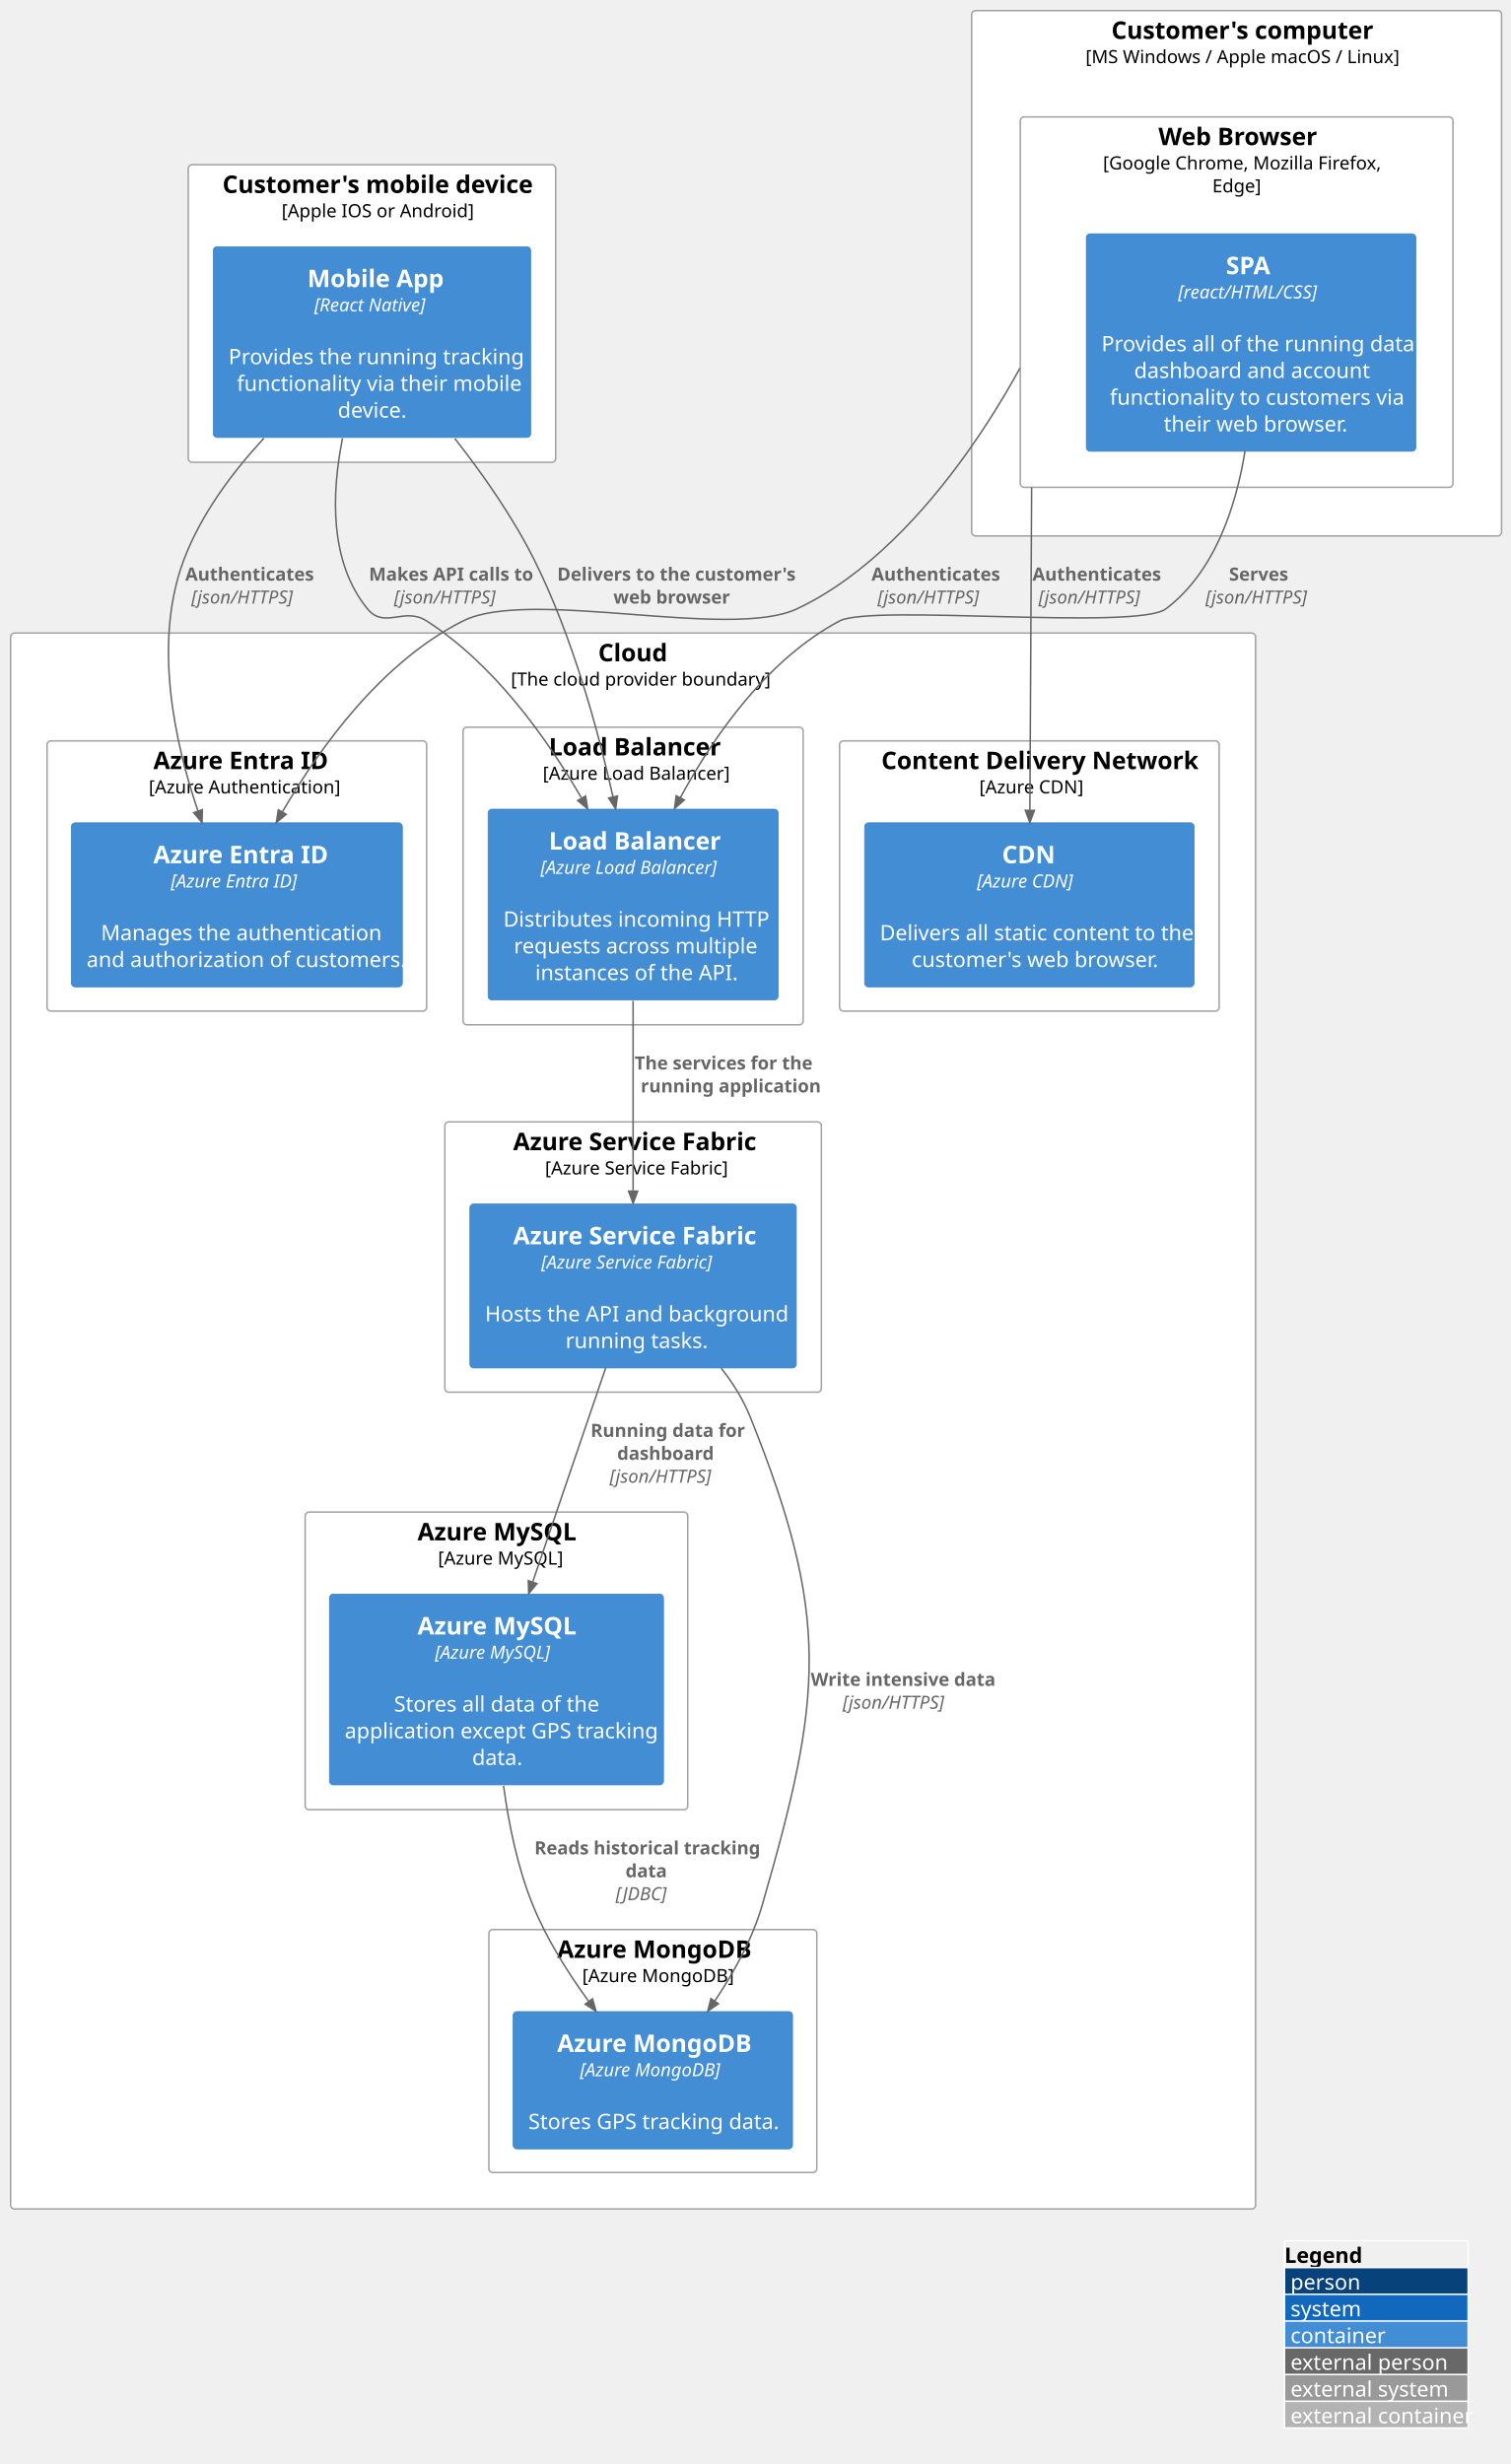
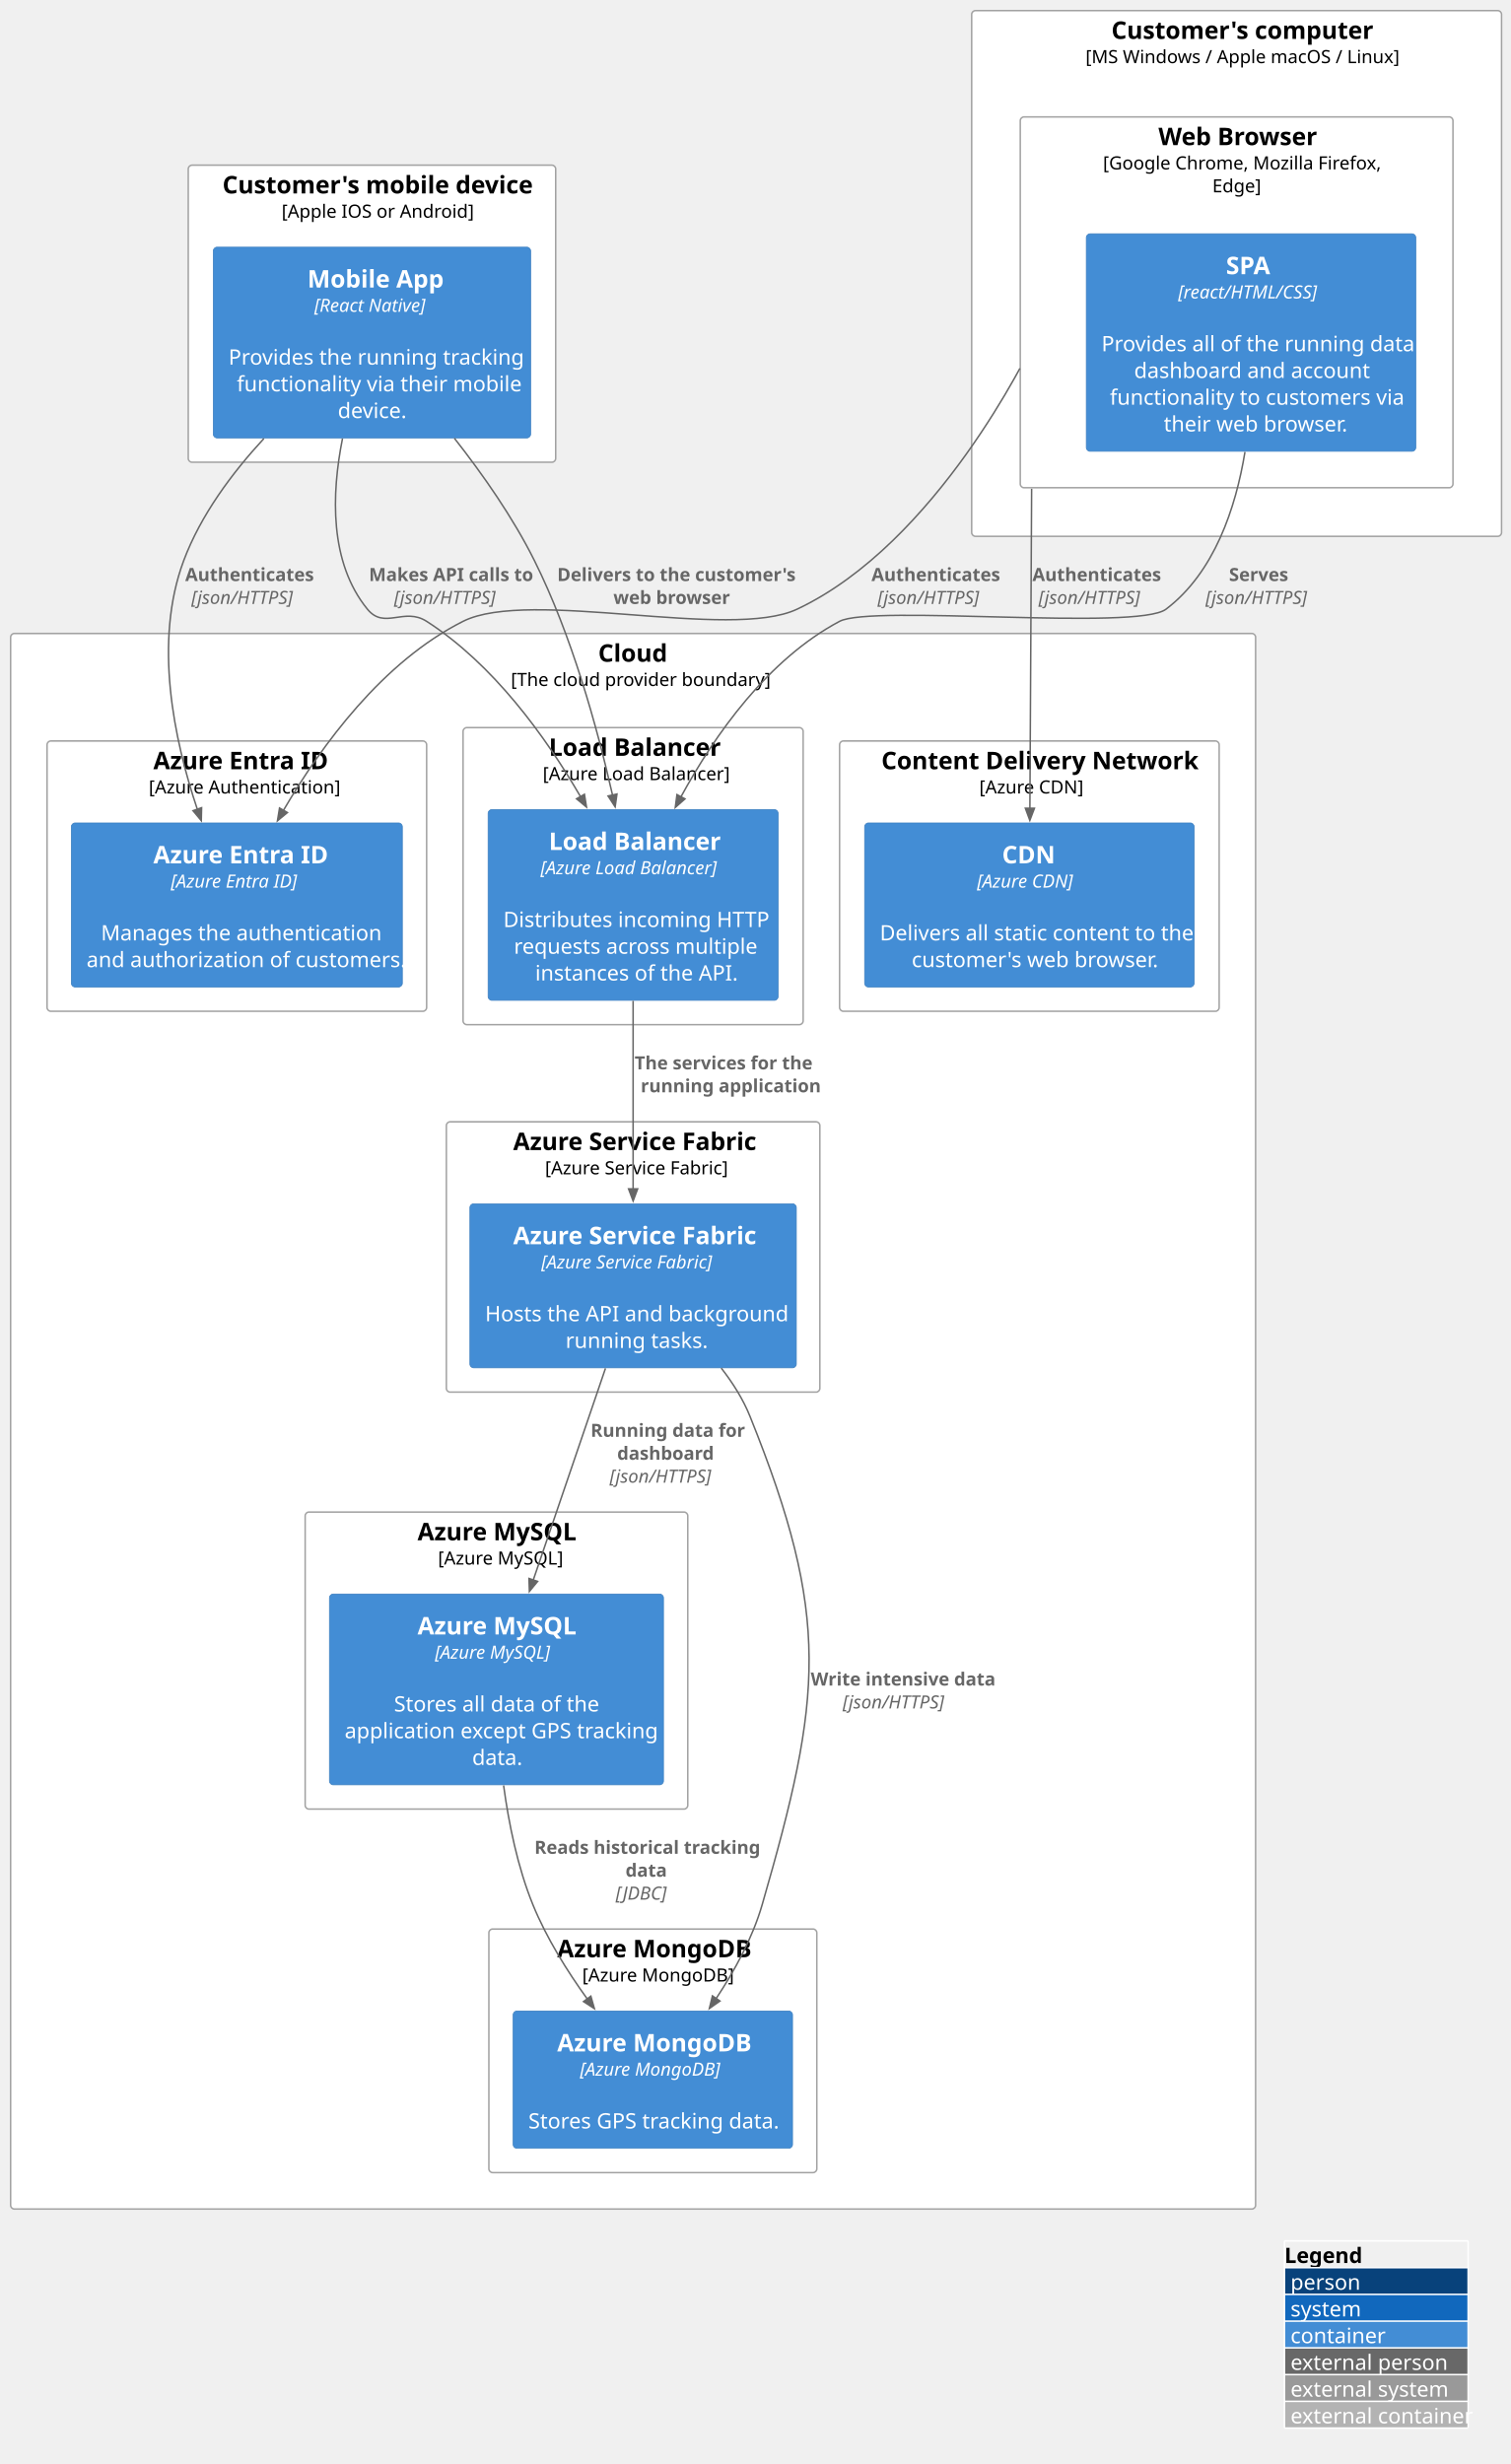
<svg xmlns="http://www.w3.org/2000/svg" contentStyleType="text/css" height="1623px" preserveAspectRatio="none" style="width:995px;height:1623px;background:#FFFFFF;" version="1.1" viewBox="0 0 995 1623" width="995px" zoomAndPan="magnify">
  <defs />
  <g>
    <g id="cluster_plc">
-       <rect fill="#FFFFFF" height="1038" rx="2.5" ry="2.5" style="stroke:#A2A2A2;stroke-width:1.0;" width="820" x="7" y="417" />
-       <text fill="#000000" font-family="sans-serif" font-size="16" font-weight="bold" lengthAdjust="spacing" textLength="46" x="394" y="435.609">Cloud</text>
-       <text fill="#000000" font-family="sans-serif" font-size="12" lengthAdjust="spacing" textLength="161" x="336.5" y="451.582">[The cloud provider boundary]</text>
+       <rect fill="#FFFFFF" height="1037.8" rx="2.5" ry="2.5" style="stroke:#A2A2A2;stroke-width:1.0;" width="820" x="7" y="417.26" />
+       <text fill="#000000" font-family="sans-serif" font-size="16" font-weight="bold" lengthAdjust="spacing" textLength="46" x="394" y="435.869">Cloud</text>
+       <text fill="#000000" font-family="sans-serif" font-size="12" lengthAdjust="spacing" textLength="161" x="336.5" y="451.842">[The cloud provider boundary]</text>
    </g>
    <g id="cluster_id">
-       <rect fill="#FFFFFF" height="178" rx="2.5" ry="2.5" style="stroke:#A2A2A2;stroke-width:1.0;" width="250" x="31" y="488" />
-       <text fill="#000000" font-family="sans-serif" font-size="16" font-weight="bold" lengthAdjust="spacing" textLength="110" x="101" y="506.609">Azure Entra ID</text>
-       <text fill="#000000" font-family="sans-serif" font-size="12" lengthAdjust="spacing" textLength="116" x="98" y="522.582">[Azure Authentication]</text>
+       <rect fill="#FFFFFF" height="178.04" rx="2.5" ry="2.5" style="stroke:#A2A2A2;stroke-width:1.0;" width="250" x="31" y="488.07" />
+       <text fill="#000000" font-family="sans-serif" font-size="16" font-weight="bold" lengthAdjust="spacing" textLength="110" x="101" y="506.679">Azure Entra ID</text>
+       <text fill="#000000" font-family="sans-serif" font-size="12" lengthAdjust="spacing" textLength="116" x="98" y="522.652">[Azure Authentication]</text>
    </g>
    <g id="cluster_cn">
-       <rect fill="#FFFFFF" height="178" rx="2.5" ry="2.5" style="stroke:#A2A2A2;stroke-width:1.0;" width="250" x="553" y="488" />
-       <text fill="#000000" font-family="sans-serif" font-size="16" font-weight="bold" lengthAdjust="spacing" textLength="195" x="580.5" y="506.609">Content Delivery Network</text>
-       <text fill="#000000" font-family="sans-serif" font-size="12" lengthAdjust="spacing" textLength="66" x="645" y="522.582">[Azure CDN]</text>
+       <rect fill="#FFFFFF" height="178.04" rx="2.5" ry="2.5" style="stroke:#A2A2A2;stroke-width:1.0;" width="250" x="553" y="488.07" />
+       <text fill="#000000" font-family="sans-serif" font-size="16" font-weight="bold" lengthAdjust="spacing" textLength="195" x="580.5" y="506.679">Content Delivery Network</text>
+       <text fill="#000000" font-family="sans-serif" font-size="12" lengthAdjust="spacing" textLength="66" x="645" y="522.652">[Azure CDN]</text>
    </g>
    <g id="cluster_ln">
-       <rect fill="#FFFFFF" height="196" rx="2.5" ry="2.5" style="stroke:#A2A2A2;stroke-width:1.0;" width="224" x="305" y="479" />
-       <text fill="#000000" font-family="sans-serif" font-size="16" font-weight="bold" lengthAdjust="spacing" textLength="111" x="361.5" y="497.609">Load Balancer</text>
-       <text fill="#000000" font-family="sans-serif" font-size="12" lengthAdjust="spacing" textLength="119" x="357.5" y="513.582">[Azure Load Balancer]</text>
+       <rect fill="#FFFFFF" height="195.66" rx="2.5" ry="2.5" style="stroke:#A2A2A2;stroke-width:1.0;" width="224" x="305" y="479.26" />
+       <text fill="#000000" font-family="sans-serif" font-size="16" font-weight="bold" lengthAdjust="spacing" textLength="111" x="361.5" y="497.869">Load Balancer</text>
+       <text fill="#000000" font-family="sans-serif" font-size="12" lengthAdjust="spacing" textLength="119" x="357.5" y="513.842">[Azure Load Balancer]</text>
    </g>
    <g id="cluster_sn">
-       <rect fill="#FFFFFF" height="178" rx="2.5" ry="2.5" style="stroke:#A2A2A2;stroke-width:1.0;" width="248" x="293" y="739" />
-       <text fill="#000000" font-family="sans-serif" font-size="16" font-weight="bold" lengthAdjust="spacing" textLength="158" x="338" y="757.609">Azure Service Fabric</text>
-       <text fill="#000000" font-family="sans-serif" font-size="12" lengthAdjust="spacing" textLength="116" x="359" y="773.582">[Azure Service Fabric]</text>
+       <rect fill="#FFFFFF" height="178.05" rx="2.5" ry="2.5" style="stroke:#A2A2A2;stroke-width:1.0;" width="246" x="294" y="738.92" />
+       <text fill="#000000" font-family="sans-serif" font-size="16" font-weight="bold" lengthAdjust="spacing" textLength="158" x="338" y="757.529">Azure Service Fabric</text>
+       <text fill="#000000" font-family="sans-serif" font-size="12" lengthAdjust="spacing" textLength="116" x="359" y="773.502">[Azure Service Fabric]</text>
    </g>
    <g id="cluster_db1">
-       <rect fill="#FFFFFF" height="196" rx="2.5" ry="2.5" style="stroke:#A2A2A2;stroke-width:1.0;" width="252" x="201" y="996" />
-       <text fill="#000000" font-family="sans-serif" font-size="16" font-weight="bold" lengthAdjust="spacing" textLength="104" x="275" y="1014.609">Azure MySQL</text>
-       <text fill="#000000" font-family="sans-serif" font-size="12" lengthAdjust="spacing" textLength="77" x="288.5" y="1030.582">[Azure MySQL]</text>
+       <rect fill="#FFFFFF" height="195.65" rx="2.5" ry="2.5" style="stroke:#A2A2A2;stroke-width:1.0;" width="252" x="201" y="995.97" />
+       <text fill="#000000" font-family="sans-serif" font-size="16" font-weight="bold" lengthAdjust="spacing" textLength="104" x="275" y="1014.579">Azure MySQL</text>
+       <text fill="#000000" font-family="sans-serif" font-size="12" lengthAdjust="spacing" textLength="77" x="288.5" y="1030.552">[Azure MySQL]</text>
    </g>
    <g id="cluster_db2">
-       <rect fill="#FFFFFF" height="160" rx="2.5" ry="2.5" style="stroke:#A2A2A2;stroke-width:1.0;" width="216" x="322" y="1271" />
-       <text fill="#000000" font-family="sans-serif" font-size="16" font-weight="bold" lengthAdjust="spacing" textLength="126" x="367" y="1289.609">Azure MongoDB</text>
-       <text fill="#000000" font-family="sans-serif" font-size="12" lengthAdjust="spacing" textLength="93" x="383.5" y="1305.582">[Azure MongoDB]</text>
+       <rect fill="#FFFFFF" height="160.44" rx="2.5" ry="2.5" style="stroke:#A2A2A2;stroke-width:1.0;" width="216" x="322" y="1270.62" />
+       <text fill="#000000" font-family="sans-serif" font-size="16" font-weight="bold" lengthAdjust="spacing" textLength="126" x="367" y="1289.229">Azure MongoDB</text>
+       <text fill="#000000" font-family="sans-serif" font-size="12" lengthAdjust="spacing" textLength="93" x="383.5" y="1305.202">[Azure MongoDB]</text>
    </g>
    <g id="cluster_mob">
-       <rect fill="#FFFFFF" height="196" rx="2.5" ry="2.5" style="stroke:#A2A2A2;stroke-width:1.0;" width="242" x="124" y="108.5" />
-       <text fill="#000000" font-family="sans-serif" font-size="16" font-weight="bold" lengthAdjust="spacing" textLength="197" x="146.5" y="127.109">Customer's mobile device</text>
-       <text fill="#000000" font-family="sans-serif" font-size="12" lengthAdjust="spacing" textLength="119" x="185.5" y="143.082">[Apple IOS or Android]</text>
+       <rect fill="#FFFFFF" height="195.66" rx="2.5" ry="2.5" style="stroke:#A2A2A2;stroke-width:1.0;" width="242" x="124" y="108.8" />
+       <text fill="#000000" font-family="sans-serif" font-size="16" font-weight="bold" lengthAdjust="spacing" textLength="197" x="146.5" y="127.409">Customer's mobile device</text>
+       <text fill="#000000" font-family="sans-serif" font-size="12" lengthAdjust="spacing" textLength="119" x="185.5" y="143.382">[Apple IOS or Android]</text>
    </g>
    <g id="cluster_comp">
-       <rect fill="#FFFFFF" height="346" rx="2.5" ry="2.5" style="stroke:#A2A2A2;stroke-width:1.0;" width="349" x="640" y="7" />
+       <rect fill="#FFFFFF" height="346.26" rx="2.5" ry="2.5" style="stroke:#A2A2A2;stroke-width:1.0;" width="349" x="640" y="7" />
      <text fill="#000000" font-family="sans-serif" font-size="16" font-weight="bold" lengthAdjust="spacing" textLength="165" x="732" y="25.609">Customer's computer</text>
      <text fill="#000000" font-family="sans-serif" font-size="12" lengthAdjust="spacing" textLength="199" x="715" y="41.582">[MS Windows / Apple macOS / Linux]</text>
    </g>
    <g id="cluster_browser">
-       <rect fill="#FFFFFF" height="244" rx="2.5" ry="2.5" style="stroke:#A2A2A2;stroke-width:1.0;" width="285" x="672" y="77" />
+       <rect fill="#FFFFFF" height="244.26" rx="2.5" ry="2.5" style="stroke:#A2A2A2;stroke-width:1.0;" width="285" x="672" y="77" />
      <text fill="#000000" font-family="sans-serif" font-size="16" font-weight="bold" lengthAdjust="spacing" textLength="103" x="763" y="95.609">Web Browser</text>
      <text fill="#000000" font-family="sans-serif" font-size="12" lengthAdjust="spacing" textLength="176" x="726.5" y="111.582">[Google Chrome, Mozilla Firefox,</text>
      <text fill="#000000" font-family="sans-serif" font-size="12" lengthAdjust="spacing" textLength="32" x="798.5" y="126.676">Edge]</text>
    </g>
    <g id="elem_entra">
-       <rect fill="#438DD5" height="108.047" rx="2.5" ry="2.5" style="stroke:#3C7FC0;stroke-width:0.5;" width="218" x="47" y="542" />
-       <text fill="#FFFFFF" font-family="sans-serif" font-size="16" font-weight="bold" lengthAdjust="spacing" textLength="110" x="101" y="568.609">Azure Entra ID</text>
-       <text fill="#FFFFFF" font-family="sans-serif" font-size="12" font-style="italic" lengthAdjust="spacing" textLength="87" x="112.5" y="584.582">[Azure Entra ID]</text>
-       <text fill="#FFFFFF" font-family="sans-serif" font-size="14" lengthAdjust="spacing" textLength="4" x="154" y="601.752"> </text>
-       <text fill="#FFFFFF" font-family="sans-serif" font-size="14" lengthAdjust="spacing" textLength="175" x="66.5" y="619.361">Manages the authentication</text>
-       <text fill="#FFFFFF" font-family="sans-serif" font-size="14" lengthAdjust="spacing" textLength="198" x="57" y="636.971">and authorization of customers.</text>
+       <rect fill="#438DD5" height="108.047" rx="2.5" ry="2.5" style="stroke:#3C7FC0;stroke-width:0.5;" width="218" x="47" y="542.07" />
+       <text fill="#FFFFFF" font-family="sans-serif" font-size="16" font-weight="bold" lengthAdjust="spacing" textLength="110" x="101" y="568.679">Azure Entra ID</text>
+       <text fill="#FFFFFF" font-family="sans-serif" font-size="12" font-style="italic" lengthAdjust="spacing" textLength="87" x="112.5" y="584.652">[Azure Entra ID]</text>
+       <text fill="#FFFFFF" font-family="sans-serif" font-size="14" lengthAdjust="spacing" textLength="4" x="154" y="601.822"> </text>
+       <text fill="#FFFFFF" font-family="sans-serif" font-size="14" lengthAdjust="spacing" textLength="175" x="66.5" y="619.431">Manages the authentication</text>
+       <text fill="#FFFFFF" font-family="sans-serif" font-size="14" lengthAdjust="spacing" textLength="198" x="57" y="637.041">and authorization of customers.</text>
    </g>
    <g id="elem_cdn">
-       <rect fill="#438DD5" height="108.047" rx="2.5" ry="2.5" style="stroke:#3C7FC0;stroke-width:0.5;" width="217" x="569.5" y="542" />
-       <text fill="#FFFFFF" font-family="sans-serif" font-size="16" font-weight="bold" lengthAdjust="spacing" textLength="36" x="660" y="568.609">CDN</text>
-       <text fill="#FFFFFF" font-family="sans-serif" font-size="12" font-style="italic" lengthAdjust="spacing" textLength="69" x="643.5" y="584.582">[Azure CDN]</text>
-       <text fill="#FFFFFF" font-family="sans-serif" font-size="14" lengthAdjust="spacing" textLength="4" x="676" y="601.752"> </text>
-       <text fill="#FFFFFF" font-family="sans-serif" font-size="14" lengthAdjust="spacing" textLength="197" x="579.5" y="619.361">Delivers all static content to the</text>
-       <text fill="#FFFFFF" font-family="sans-serif" font-size="14" lengthAdjust="spacing" textLength="155" x="600.5" y="636.971">customer's web browser.</text>
+       <rect fill="#438DD5" height="108.047" rx="2.5" ry="2.5" style="stroke:#3C7FC0;stroke-width:0.5;" width="217" x="569.5" y="542.07" />
+       <text fill="#FFFFFF" font-family="sans-serif" font-size="16" font-weight="bold" lengthAdjust="spacing" textLength="36" x="660" y="568.679">CDN</text>
+       <text fill="#FFFFFF" font-family="sans-serif" font-size="12" font-style="italic" lengthAdjust="spacing" textLength="69" x="643.5" y="584.652">[Azure CDN]</text>
+       <text fill="#FFFFFF" font-family="sans-serif" font-size="14" lengthAdjust="spacing" textLength="4" x="676" y="601.822"> </text>
+       <text fill="#FFFFFF" font-family="sans-serif" font-size="14" lengthAdjust="spacing" textLength="197" x="579.5" y="619.431">Delivers all static content to the</text>
+       <text fill="#FFFFFF" font-family="sans-serif" font-size="14" lengthAdjust="spacing" textLength="155" x="600.5" y="637.041">customer's web browser.</text>
    </g>
    <g id="elem_load">
-       <rect fill="#438DD5" height="125.656" rx="2.5" ry="2.5" style="stroke:#3C7FC0;stroke-width:0.5;" width="191" x="321.5" y="533" />
-       <text fill="#FFFFFF" font-family="sans-serif" font-size="16" font-weight="bold" lengthAdjust="spacing" textLength="111" x="361.5" y="559.609">Load Balancer</text>
-       <text fill="#FFFFFF" font-family="sans-serif" font-size="12" font-style="italic" lengthAdjust="spacing" textLength="122" x="356" y="575.582">[Azure Load Balancer]</text>
-       <text fill="#FFFFFF" font-family="sans-serif" font-size="14" lengthAdjust="spacing" textLength="4" x="415" y="592.752"> </text>
-       <text fill="#FFFFFF" font-family="sans-serif" font-size="14" lengthAdjust="spacing" textLength="167" x="331.5" y="610.361">Distributes incoming HTTP</text>
-       <text fill="#FFFFFF" font-family="sans-serif" font-size="14" lengthAdjust="spacing" textLength="153" x="338.5" y="627.971">requests across multiple</text>
-       <text fill="#FFFFFF" font-family="sans-serif" font-size="14" lengthAdjust="spacing" textLength="129" x="352.5" y="645.58">instances of the API.</text>
+       <rect fill="#438DD5" height="125.656" rx="2.5" ry="2.5" style="stroke:#3C7FC0;stroke-width:0.5;" width="191" x="321.5" y="533.26" />
+       <text fill="#FFFFFF" font-family="sans-serif" font-size="16" font-weight="bold" lengthAdjust="spacing" textLength="111" x="361.5" y="559.869">Load Balancer</text>
+       <text fill="#FFFFFF" font-family="sans-serif" font-size="12" font-style="italic" lengthAdjust="spacing" textLength="122" x="356" y="575.842">[Azure Load Balancer]</text>
+       <text fill="#FFFFFF" font-family="sans-serif" font-size="14" lengthAdjust="spacing" textLength="4" x="415" y="593.012"> </text>
+       <text fill="#FFFFFF" font-family="sans-serif" font-size="14" lengthAdjust="spacing" textLength="167" x="331.5" y="610.621">Distributes incoming HTTP</text>
+       <text fill="#FFFFFF" font-family="sans-serif" font-size="14" lengthAdjust="spacing" textLength="153" x="338.5" y="628.231">requests across multiple</text>
+       <text fill="#FFFFFF" font-family="sans-serif" font-size="14" lengthAdjust="spacing" textLength="129" x="352.5" y="645.84">instances of the API.</text>
    </g>
    <g id="elem_svc">
-       <rect fill="#438DD5" height="108.047" rx="2.5" ry="2.5" style="stroke:#3C7FC0;stroke-width:0.5;" width="215" x="309.5" y="793" />
-       <text fill="#FFFFFF" font-family="sans-serif" font-size="16" font-weight="bold" lengthAdjust="spacing" textLength="158" x="338" y="819.609">Azure Service Fabric</text>
-       <text fill="#FFFFFF" font-family="sans-serif" font-size="12" font-style="italic" lengthAdjust="spacing" textLength="121" x="356.5" y="835.582">[Azure Service Fabric]</text>
-       <text fill="#FFFFFF" font-family="sans-serif" font-size="14" lengthAdjust="spacing" textLength="4" x="415" y="852.752"> </text>
-       <text fill="#FFFFFF" font-family="sans-serif" font-size="14" lengthAdjust="spacing" textLength="191" x="319.5" y="870.361">Hosts the API and background</text>
-       <text fill="#FFFFFF" font-family="sans-serif" font-size="14" lengthAdjust="spacing" textLength="89" x="372.5" y="887.971">running tasks.</text>
+       <rect fill="#438DD5" height="108.047" rx="2.5" ry="2.5" style="stroke:#3C7FC0;stroke-width:0.5;" width="215" x="309.5" y="792.92" />
+       <text fill="#FFFFFF" font-family="sans-serif" font-size="16" font-weight="bold" lengthAdjust="spacing" textLength="158" x="338" y="819.529">Azure Service Fabric</text>
+       <text fill="#FFFFFF" font-family="sans-serif" font-size="12" font-style="italic" lengthAdjust="spacing" textLength="121" x="356.5" y="835.502">[Azure Service Fabric]</text>
+       <text fill="#FFFFFF" font-family="sans-serif" font-size="14" lengthAdjust="spacing" textLength="4" x="415" y="852.672"> </text>
+       <text fill="#FFFFFF" font-family="sans-serif" font-size="14" lengthAdjust="spacing" textLength="191" x="319.5" y="870.281">Hosts the API and background</text>
+       <text fill="#FFFFFF" font-family="sans-serif" font-size="14" lengthAdjust="spacing" textLength="89" x="372.5" y="887.891">running tasks.</text>
    </g>
    <g id="elem_mysql">
-       <rect fill="#438DD5" height="125.656" rx="2.5" ry="2.5" style="stroke:#3C7FC0;stroke-width:0.5;" width="220" x="217" y="1050" />
-       <text fill="#FFFFFF" font-family="sans-serif" font-size="16" font-weight="bold" lengthAdjust="spacing" textLength="104" x="275" y="1076.609">Azure MySQL</text>
-       <text fill="#FFFFFF" font-family="sans-serif" font-size="12" font-style="italic" lengthAdjust="spacing" textLength="81" x="286.5" y="1092.582">[Azure MySQL]</text>
-       <text fill="#FFFFFF" font-family="sans-serif" font-size="14" lengthAdjust="spacing" textLength="4" x="325" y="1109.752"> </text>
-       <text fill="#FFFFFF" font-family="sans-serif" font-size="14" lengthAdjust="spacing" textLength="131" x="259.5" y="1127.361">Stores all data of the</text>
-       <text fill="#FFFFFF" font-family="sans-serif" font-size="14" lengthAdjust="spacing" textLength="200" x="227" y="1144.971">application except GPS tracking</text>
-       <text fill="#FFFFFF" font-family="sans-serif" font-size="14" lengthAdjust="spacing" textLength="32" x="311" y="1162.58">data.</text>
+       <rect fill="#438DD5" height="125.656" rx="2.5" ry="2.5" style="stroke:#3C7FC0;stroke-width:0.5;" width="220" x="217" y="1049.97" />
+       <text fill="#FFFFFF" font-family="sans-serif" font-size="16" font-weight="bold" lengthAdjust="spacing" textLength="104" x="275" y="1076.579">Azure MySQL</text>
+       <text fill="#FFFFFF" font-family="sans-serif" font-size="12" font-style="italic" lengthAdjust="spacing" textLength="81" x="286.5" y="1092.552">[Azure MySQL]</text>
+       <text fill="#FFFFFF" font-family="sans-serif" font-size="14" lengthAdjust="spacing" textLength="4" x="325" y="1109.722"> </text>
+       <text fill="#FFFFFF" font-family="sans-serif" font-size="14" lengthAdjust="spacing" textLength="131" x="259.5" y="1127.331">Stores all data of the</text>
+       <text fill="#FFFFFF" font-family="sans-serif" font-size="14" lengthAdjust="spacing" textLength="200" x="227" y="1144.941">application except GPS tracking</text>
+       <text fill="#FFFFFF" font-family="sans-serif" font-size="14" lengthAdjust="spacing" textLength="32" x="311" y="1162.55">data.</text>
    </g>
    <g id="elem_mongo">
-       <rect fill="#438DD5" height="90.438" rx="2.5" ry="2.5" style="stroke:#3C7FC0;stroke-width:0.5;" width="184" x="338" y="1325" />
-       <text fill="#FFFFFF" font-family="sans-serif" font-size="16" font-weight="bold" lengthAdjust="spacing" textLength="126" x="367" y="1351.609">Azure MongoDB</text>
-       <text fill="#FFFFFF" font-family="sans-serif" font-size="12" font-style="italic" lengthAdjust="spacing" textLength="96" x="382" y="1367.582">[Azure MongoDB]</text>
-       <text fill="#FFFFFF" font-family="sans-serif" font-size="14" lengthAdjust="spacing" textLength="4" x="428" y="1384.752"> </text>
-       <text fill="#FFFFFF" font-family="sans-serif" font-size="14" lengthAdjust="spacing" textLength="164" x="348" y="1402.361">Stores GPS tracking data.</text>
+       <rect fill="#438DD5" height="90.438" rx="2.5" ry="2.5" style="stroke:#3C7FC0;stroke-width:0.5;" width="184" x="338" y="1324.62" />
+       <text fill="#FFFFFF" font-family="sans-serif" font-size="16" font-weight="bold" lengthAdjust="spacing" textLength="126" x="367" y="1351.229">Azure MongoDB</text>
+       <text fill="#FFFFFF" font-family="sans-serif" font-size="12" font-style="italic" lengthAdjust="spacing" textLength="96" x="382" y="1367.202">[Azure MongoDB]</text>
+       <text fill="#FFFFFF" font-family="sans-serif" font-size="14" lengthAdjust="spacing" textLength="4" x="428" y="1384.372"> </text>
+       <text fill="#FFFFFF" font-family="sans-serif" font-size="14" lengthAdjust="spacing" textLength="164" x="348" y="1401.981">Stores GPS tracking data.</text>
    </g>
    <g id="elem_mobile">
-       <rect fill="#438DD5" height="125.656" rx="2.5" ry="2.5" style="stroke:#3C7FC0;stroke-width:0.5;" width="209" x="140.5" y="162.5" />
-       <text fill="#FFFFFF" font-family="sans-serif" font-size="16" font-weight="bold" lengthAdjust="spacing" textLength="85" x="202.5" y="189.109">Mobile App</text>
-       <text fill="#FFFFFF" font-family="sans-serif" font-size="12" font-style="italic" lengthAdjust="spacing" textLength="76" x="207" y="205.082">[React Native]</text>
-       <text fill="#FFFFFF" font-family="sans-serif" font-size="14" lengthAdjust="spacing" textLength="4" x="243" y="222.252"> </text>
-       <text fill="#FFFFFF" font-family="sans-serif" font-size="14" lengthAdjust="spacing" textLength="185" x="150.5" y="239.861">Provides the running tracking</text>
-       <text fill="#FFFFFF" font-family="sans-serif" font-size="14" lengthAdjust="spacing" textLength="174" x="156" y="257.471">functionality via their mobile</text>
-       <text fill="#FFFFFF" font-family="sans-serif" font-size="14" lengthAdjust="spacing" textLength="45" x="222.5" y="275.08">device.</text>
+       <rect fill="#438DD5" height="125.656" rx="2.5" ry="2.5" style="stroke:#3C7FC0;stroke-width:0.5;" width="209" x="140.5" y="162.8" />
+       <text fill="#FFFFFF" font-family="sans-serif" font-size="16" font-weight="bold" lengthAdjust="spacing" textLength="85" x="202.5" y="189.409">Mobile App</text>
+       <text fill="#FFFFFF" font-family="sans-serif" font-size="12" font-style="italic" lengthAdjust="spacing" textLength="76" x="207" y="205.382">[React Native]</text>
+       <text fill="#FFFFFF" font-family="sans-serif" font-size="14" lengthAdjust="spacing" textLength="4" x="243" y="222.552"> </text>
+       <text fill="#FFFFFF" font-family="sans-serif" font-size="14" lengthAdjust="spacing" textLength="185" x="150.5" y="240.161">Provides the running tracking</text>
+       <text fill="#FFFFFF" font-family="sans-serif" font-size="14" lengthAdjust="spacing" textLength="174" x="156" y="257.771">functionality via their mobile</text>
+       <text fill="#FFFFFF" font-family="sans-serif" font-size="14" lengthAdjust="spacing" textLength="45" x="222.5" y="275.38">device.</text>
    </g>
    <g id="elem_spa">
      <rect fill="#438DD5" height="143.266" rx="2.5" ry="2.5" style="stroke:#3C7FC0;stroke-width:0.5;" width="217" x="715.5" y="154" />
      <text fill="#FFFFFF" font-family="sans-serif" font-size="16" font-weight="bold" lengthAdjust="spacing" textLength="33" x="807.5" y="180.609">SPA</text>
      <text fill="#FFFFFF" font-family="sans-serif" font-size="12" font-style="italic" lengthAdjust="spacing" textLength="96" x="776" y="196.582">[react/HTML/CSS]</text>
      <text fill="#FFFFFF" font-family="sans-serif" font-size="14" lengthAdjust="spacing" textLength="4" x="822" y="213.752"> </text>
      <text fill="#FFFFFF" font-family="sans-serif" font-size="14" lengthAdjust="spacing" textLength="197" x="725.5" y="231.361">Provides all of the running data</text>
      <text fill="#FFFFFF" font-family="sans-serif" font-size="14" lengthAdjust="spacing" textLength="150" x="747" y="248.971">dashboard and account</text>
      <text fill="#FFFFFF" font-family="sans-serif" font-size="14" lengthAdjust="spacing" textLength="182" x="731" y="266.58">functionality to customers via</text>
      <text fill="#FFFFFF" font-family="sans-serif" font-size="14" lengthAdjust="spacing" textLength="115" x="766.5" y="284.19">their web browser.</text>
    </g>
    <g id="link_mobile_entra">
-       <path d="M173.82,288.65 C152.65,311.53 132.15,339.21 121,369 C100.9,422.72 114.63,487.77 130.41,534.27 " fill="none" id="mobile-to-entra" style="stroke:#666666;stroke-width:1.0;" />
-       <polygon fill="#666666" points="133.06,541.86,133.246,533.318,127.583,535.302,133.06,541.86" style="stroke:#666666;stroke-width:1.0;" />
-       <text fill="#666666" font-family="sans-serif" font-size="12" font-weight="bold" lengthAdjust="spacing" textLength="79" x="122" y="382.457">Authenticates</text>
-       <text fill="#666666" font-family="sans-serif" font-size="12" font-style="italic" lengthAdjust="spacing" textLength="71" x="126" y="397.551">[json/HTTPS]</text>
+       <path d="M173.82,288.85 C152.65,311.75 132.15,339.45 121,369.26 C101.09,422.5 114.43,486.88 130.03,533.26 " fill="none" id="mobile-to-entra" style="stroke:#666666;stroke-width:1.0;" />
+       <polygon fill="#666666" points="132.58,540.56,132.785,532.019,127.118,533.99,132.58,540.56" style="stroke:#666666;stroke-width:1.0;" />
+       <text fill="#666666" font-family="sans-serif" font-size="12" font-weight="bold" lengthAdjust="spacing" textLength="79" x="122" y="382.717">Authenticates</text>
+       <text fill="#666666" font-family="sans-serif" font-size="12" font-style="italic" lengthAdjust="spacing" textLength="71" x="126" y="397.811">[json/HTTPS]</text>
    </g>
    <g id="link_browser_entra">
-       <path d="M671.76,242.494 C671.375,243.203 670.976,243.932 670.565,244.68 C669.743,246.177 668.869,247.749 667.944,249.391 C660.545,262.527 649.893,280.123 636.414,298.956 C609.455,336.623 571.185,379.235 525,401 C480.75,421.86 348.71,387.02 305,409 C251.77,435.76 211.29,491.26 186.05,534.7 " fill="none" id="browser-to-entra" style="stroke:#666666;stroke-width:1.0;" />
-       <polygon fill="#666666" points="181.97,541.84,188.546,536.385,183.338,533.406,181.97,541.84" style="stroke:#666666;stroke-width:1.0;" />
-       <text fill="#666666" font-family="sans-serif" font-size="12" font-weight="bold" lengthAdjust="spacing" textLength="79" x="574" y="382.457">Authenticates</text>
-       <text fill="#666666" font-family="sans-serif" font-size="12" font-style="italic" lengthAdjust="spacing" textLength="71" x="578" y="397.551">[json/HTTPS]</text>
+       <path d="M671.763,242.634 C671.378,243.343 670.98,244.073 670.569,244.822 C669.746,246.319 668.873,247.892 667.948,249.536 C660.551,262.68 649.903,280.289 636.425,299.136 C609.47,336.83 571.2,379.475 525,401.26 C480.75,422.13 348.71,387.3 305,409.26 C252.24,435.78 211.98,490.53 186.69,533.77 " fill="none" id="browser-to-entra" style="stroke:#666666;stroke-width:1.0;" />
+       <polygon fill="#666666" points="182.74,540.66,189.321,535.211,184.116,532.227,182.74,540.66" style="stroke:#666666;stroke-width:1.0;" />
+       <text fill="#666666" font-family="sans-serif" font-size="12" font-weight="bold" lengthAdjust="spacing" textLength="79" x="574" y="382.717">Authenticates</text>
+       <text fill="#666666" font-family="sans-serif" font-size="12" font-style="italic" lengthAdjust="spacing" textLength="71" x="578" y="397.811">[json/HTTPS]</text>
    </g>
    <g id="link_browser_cdn">
-       <path d="M679.489,321.073 C679.486,321.54 679.484,322.009 679.481,322.478 C679.476,323.418 679.471,324.361 679.466,325.308 C679.456,327.202 679.445,329.111 679.435,331.036 C679.414,334.883 679.393,338.789 679.371,342.743 C679.028,406.005 678.615,481.71 678.33,533.57 " fill="none" id="browser-to-cdn" style="stroke:#666666;stroke-width:1.0;" />
-       <polygon fill="#666666" points="678.29,541.78,681.333,533.796,675.333,533.764,678.29,541.78" style="stroke:#666666;stroke-width:1.0;" />
-       <text fill="#666666" font-family="sans-serif" font-size="12" font-weight="bold" lengthAdjust="spacing" textLength="79" x="680" y="382.457">Authenticates</text>
-       <text fill="#666666" font-family="sans-serif" font-size="12" font-style="italic" lengthAdjust="spacing" textLength="71" x="684" y="397.551">[json/HTTPS]</text>
+       <path d="M679.486,321.957 C679.48,322.89 679.475,323.828 679.47,324.769 C679.46,326.652 679.45,328.55 679.439,330.462 C679.419,334.287 679.398,338.17 679.376,342.101 C679.035,405.002 678.625,480.39 678.34,532.42 " fill="none" id="browser-to-cdn" style="stroke:#666666;stroke-width:1.0;" />
+       <polygon fill="#666666" points="678.3,540.37,681.343,532.386,675.343,532.354,678.3,540.37" style="stroke:#666666;stroke-width:1.0;" />
+       <text fill="#666666" font-family="sans-serif" font-size="12" font-weight="bold" lengthAdjust="spacing" textLength="79" x="680" y="382.717">Authenticates</text>
+       <text fill="#666666" font-family="sans-serif" font-size="12" font-style="italic" lengthAdjust="spacing" textLength="71" x="684" y="397.811">[json/HTTPS]</text>
    </g>
    <g id="link_mobile_load">
-       <path d="M225.61,288.68 C218.28,325.27 216.91,370.24 242,401 C253.18,414.71 266.11,399.44 281,409 C325.05,437.29 359.6,485.25 382.85,525.39 " fill="none" id="mobile-to-load" style="stroke:#666666;stroke-width:1.0;" />
-       <polygon fill="#666666" points="387.06,532.79,385.712,524.353,380.497,527.319,387.06,532.79" style="stroke:#666666;stroke-width:1.0;" />
-       <text fill="#666666" font-family="sans-serif" font-size="12" font-weight="bold" lengthAdjust="spacing" textLength="104" x="243" y="382.457">Makes API calls to</text>
-       <text fill="#666666" font-family="sans-serif" font-size="12" font-style="italic" lengthAdjust="spacing" textLength="71" x="259.5" y="397.551">[json/HTTPS]</text>
+       <path d="M225.59,288.86 C218.27,325.47 216.89,370.48 242,401.26 C253.18,414.97 266.11,399.7 281,409.26 C324.75,437.35 359.15,484.85 382.4,524.8 " fill="none" id="mobile-to-load" style="stroke:#666666;stroke-width:1.0;" />
+       <polygon fill="#666666" points="386.3,531.62,384.945,523.184,379.732,526.155,386.3,531.62" style="stroke:#666666;stroke-width:1.0;" />
+       <text fill="#666666" font-family="sans-serif" font-size="12" font-weight="bold" lengthAdjust="spacing" textLength="104" x="243" y="382.717">Makes API calls to</text>
+       <text fill="#666666" font-family="sans-serif" font-size="12" font-style="italic" lengthAdjust="spacing" textLength="71" x="259.5" y="397.811">[json/HTTPS]</text>
    </g>
    <g id="link_mobile_load">
-       <path d="M299.58,288.85 C318.28,312.67 338,340.89 352,369 C376.69,418.57 393.46,479.07 403.78,524.99 " fill="none" id="mobile-to-load-1" style="stroke:#666666;stroke-width:1.0;" />
-       <polygon fill="#666666" points="405.51,532.81,406.711,524.351,400.853,525.647,405.51,532.81" style="stroke:#666666;stroke-width:1.0;" />
-       <text fill="#666666" font-family="sans-serif" font-size="12" font-weight="bold" lengthAdjust="spacing" textLength="149" x="367" y="382.457">Delivers to the customer's</text>
-       <text fill="#666666" font-family="sans-serif" font-size="12" font-weight="bold" lengthAdjust="spacing" textLength="75" x="404" y="397.551">web browser</text>
+       <path d="M299.3,288.69 C318.08,312.61 337.93,341 352,369.26 C376.41,418.29 393.09,478.01 403.44,523.71 " fill="none" id="mobile-to-load-1" style="stroke:#666666;stroke-width:1.0;" />
+       <polygon fill="#666666" points="405.16,531.47,406.361,523.011,400.503,524.307,405.16,531.47" style="stroke:#666666;stroke-width:1.0;" />
+       <text fill="#666666" font-family="sans-serif" font-size="12" font-weight="bold" lengthAdjust="spacing" textLength="149" x="367" y="382.717">Delivers to the customer's</text>
+       <text fill="#666666" font-family="sans-serif" font-size="12" font-weight="bold" lengthAdjust="spacing" textLength="75" x="404" y="397.811">web browser</text>
    </g>
    <g id="link_spa_load">
-       <path d="M820.06,297.06 C814.01,334.13 799.95,376.78 768,401 C748.95,415.44 574.11,397.78 553,409 C505.75,434.1 470.74,483.75 448.09,525.45 " fill="none" id="spa-to-load" style="stroke:#666666;stroke-width:1.0;" />
-       <polygon fill="#666666" points="444.28,532.6,450.688,526.948,445.391,524.129,444.28,532.6" style="stroke:#666666;stroke-width:1.0;" />
-       <text fill="#666666" font-family="sans-serif" font-size="12" font-weight="bold" lengthAdjust="spacing" textLength="40" x="809.5" y="382.457">Serves</text>
-       <text fill="#666666" font-family="sans-serif" font-size="12" font-style="italic" lengthAdjust="spacing" textLength="71" x="794" y="397.551">[json/HTTPS]</text>
+       <path d="M820,297.68 C813.92,334.68 799.84,377.12 768,401.26 C748.95,415.71 574.11,398.05 553,409.26 C505.99,434.22 471.1,483.47 448.43,525 " fill="none" id="spa-to-load" style="stroke:#666666;stroke-width:1.0;" />
+       <polygon fill="#666666" points="444.77,531.86,451.178,526.208,445.881,523.389,444.77,531.86" style="stroke:#666666;stroke-width:1.0;" />
+       <text fill="#666666" font-family="sans-serif" font-size="12" font-weight="bold" lengthAdjust="spacing" textLength="40" x="809.5" y="382.717">Serves</text>
+       <text fill="#666666" font-family="sans-serif" font-size="12" font-style="italic" lengthAdjust="spacing" textLength="71" x="794" y="397.811">[json/HTTPS]</text>
    </g>
    <g id="link_load_svc">
-       <path d="M417,659.19 C417,697.36 417,746.05 417,784.15 " fill="none" id="load-to-svc" style="stroke:#666666;stroke-width:1.0;" />
-       <polygon fill="#666666" points="417,792.61,420,784.61,414,784.61,417,792.61" style="stroke:#666666;stroke-width:1.0;" />
-       <text fill="#666666" font-family="sans-serif" font-size="12" font-weight="bold" lengthAdjust="spacing" textLength="113" x="418" y="704.457">The services for the</text>
-       <text fill="#666666" font-family="sans-serif" font-size="12" font-weight="bold" lengthAdjust="spacing" textLength="108" x="422" y="719.551">running application</text>
+       <path d="M417,659.25 C417,697.07 417,745.24 417,783.17 " fill="none" id="load-to-svc" style="stroke:#666666;stroke-width:1.0;" />
+       <polygon fill="#666666" points="417,791.07,420,783.07,414,783.07,417,791.07" style="stroke:#666666;stroke-width:1.0;" />
+       <text fill="#666666" font-family="sans-serif" font-size="12" font-weight="bold" lengthAdjust="spacing" textLength="113" x="418" y="704.377">The services for the</text>
+       <text fill="#666666" font-family="sans-serif" font-size="12" font-weight="bold" lengthAdjust="spacing" textLength="108" x="422" y="719.471">running application</text>
    </g>
    <g id="link_svc_mysql">
-       <path d="M398.9,901.11 C385.09,941.59 365.96,997.71 350.9,1041.88 " fill="none" id="svc-to-mysql" style="stroke:#666666;stroke-width:1.0;" />
-       <polygon fill="#666666" points="348.24,1049.7,353.664,1043.099,347.986,1041.16,348.24,1049.7" style="stroke:#666666;stroke-width:1.0;" />
-       <text fill="#666666" font-family="sans-serif" font-size="12" font-weight="bold" lengthAdjust="spacing" textLength="93" x="389" y="946.457">Running data for</text>
-       <text fill="#666666" font-family="sans-serif" font-size="12" font-weight="bold" lengthAdjust="spacing" textLength="61" x="406.5" y="961.551">dashboard</text>
-       <text fill="#666666" font-family="sans-serif" font-size="12" font-style="italic" lengthAdjust="spacing" textLength="71" x="401.5" y="976.644">[json/HTTPS]</text>
+       <path d="M398.79,901.34 C385.09,941.49 366.19,996.89 351.22,1040.78 " fill="none" id="svc-to-mysql" style="stroke:#666666;stroke-width:1.0;" />
+       <polygon fill="#666666" points="348.68,1048.25,354.104,1041.649,348.426,1039.71,348.68,1048.25" style="stroke:#666666;stroke-width:1.0;" />
+       <text fill="#666666" font-family="sans-serif" font-size="12" font-weight="bold" lengthAdjust="spacing" textLength="93" x="389" y="946.427">Running data for</text>
+       <text fill="#666666" font-family="sans-serif" font-size="12" font-weight="bold" lengthAdjust="spacing" textLength="61" x="406.5" y="961.521">dashboard</text>
+       <text fill="#666666" font-family="sans-serif" font-size="12" font-style="italic" lengthAdjust="spacing" textLength="71" x="401.5" y="976.615">[json/HTTPS]</text>
    </g>
    <g id="link_svc_mongo">
-       <path d="M475.08,901.21 C482.72,911.01 489.47,921.73 494,933 C547.44,1065.81 541.79,1117.49 502,1255 C495.57,1277.23 483.37,1299.29 470.81,1318 " fill="none" id="svc-to-mongo" style="stroke:#666666;stroke-width:1.0;" />
-       <polygon fill="#666666" points="466.18,1324.73,473.185,1319.838,468.241,1316.438,466.18,1324.73" style="stroke:#666666;stroke-width:1.0;" />
-       <text fill="#666666" font-family="sans-serif" font-size="12" font-weight="bold" lengthAdjust="spacing" textLength="113" x="534" y="1110.457">Write intensive data</text>
-       <text fill="#666666" font-family="sans-serif" font-size="12" font-style="italic" lengthAdjust="spacing" textLength="71" x="555" y="1125.551">[json/HTTPS]</text>
+       <path d="M475.08,901.17 C482.72,910.97 489.47,921.7 494,932.97 C547.38,1065.63 541.69,1117.24 502,1254.62 C495.71,1276.4 483.9,1298.02 471.64,1316.49 " fill="none" id="svc-to-mongo" style="stroke:#666666;stroke-width:1.0;" />
+       <polygon fill="#666666" points="467.22,1322.96,474.208,1318.043,469.252,1314.661,467.22,1322.96" style="stroke:#666666;stroke-width:1.0;" />
+       <text fill="#666666" font-family="sans-serif" font-size="12" font-weight="bold" lengthAdjust="spacing" textLength="113" x="534" y="1110.247">Write intensive data</text>
+       <text fill="#666666" font-family="sans-serif" font-size="12" font-style="italic" lengthAdjust="spacing" textLength="71" x="555" y="1125.341">[json/HTTPS]</text>
    </g>
    <g id="link_mysql_mongo">
-       <path d="M331.68,1176.34 C335.07,1201.46 340.92,1230.28 351,1255 C360.03,1277.14 373.94,1299.26 387.59,1318.04 " fill="none" id="mysql-to-mongo" style="stroke:#666666;stroke-width:1.0;" />
-       <polygon fill="#666666" points="392.6,1324.8,390.253,1316.585,385.43,1320.154,392.6,1324.8" style="stroke:#666666;stroke-width:1.0;" />
-       <text fill="#666666" font-family="sans-serif" font-size="12" font-weight="bold" lengthAdjust="spacing" textLength="142" x="352" y="1221.457">Reads historical tracking</text>
-       <text fill="#666666" font-family="sans-serif" font-size="12" font-weight="bold" lengthAdjust="spacing" textLength="25" x="412" y="1236.551">data</text>
-       <text fill="#666666" font-family="sans-serif" font-size="12" font-style="italic" lengthAdjust="spacing" textLength="38" x="405.5" y="1251.645">[JDBC]</text>
-     </g>
-     <rect height="139.266" rx="7.5" ry="7.5" style="stroke:#00000000;stroke-width:1.0;fill:none;" width="133" x="840" y="1468" />
-     <text fill="#000000" font-family="sans-serif" font-size="14" font-weight="bold" lengthAdjust="spacing" textLength="53" x="846" y="1490.533">Legend</text>
-     <text fill="#FFFFFF" font-family="sans-serif" font-size="14" lengthAdjust="spacing" textLength="4" x="899" y="1490.533"> </text>
-     <rect fill="#08427B" height="17.609" style="stroke:none;stroke-width:1.0;" width="121" x="846" y="1493.609" />
-     <text fill="#FFFFFF" font-family="sans-serif" font-size="14" lengthAdjust="spacing" textLength="44" x="850" y="1508.143">person</text>
-     <rect fill="#1168BD" height="17.609" style="stroke:none;stroke-width:1.0;" width="121" x="846" y="1511.219" />
-     <text fill="#FFFFFF" font-family="sans-serif" font-size="14" lengthAdjust="spacing" textLength="44" x="850" y="1525.752">system</text>
-     <rect fill="#438DD5" height="17.609" style="stroke:none;stroke-width:1.0;" width="121" x="846" y="1528.828" />
-     <text fill="#FFFFFF" font-family="sans-serif" font-size="14" lengthAdjust="spacing" textLength="59" x="850" y="1543.361">container</text>
-     <rect fill="#686868" height="17.609" style="stroke:none;stroke-width:1.0;" width="121" x="846" y="1546.438" />
-     <text fill="#FFFFFF" font-family="sans-serif" font-size="14" lengthAdjust="spacing" textLength="98" x="850" y="1560.971">external person</text>
-     <rect fill="#999999" height="17.609" style="stroke:none;stroke-width:1.0;" width="121" x="846" y="1564.047" />
-     <text fill="#FFFFFF" font-family="sans-serif" font-size="14" lengthAdjust="spacing" textLength="98" x="850" y="1578.58">external system</text>
-     <rect fill="#B3B3B3" height="17.609" style="stroke:none;stroke-width:1.0;" width="121" x="846" y="1581.656" />
-     <text fill="#FFFFFF" font-family="sans-serif" font-size="14" lengthAdjust="spacing" textLength="113" x="850" y="1596.189">external container</text>
-     <line style="stroke:#FFFFFF;stroke-width:1.0;" x1="846" x2="967" y1="1476" y2="1476" />
-     <line style="stroke:#FFFFFF;stroke-width:1.0;" x1="846" x2="967" y1="1493.609" y2="1493.609" />
-     <line style="stroke:#FFFFFF;stroke-width:1.0;" x1="846" x2="967" y1="1511.219" y2="1511.219" />
-     <line style="stroke:#FFFFFF;stroke-width:1.0;" x1="846" x2="967" y1="1528.828" y2="1528.828" />
-     <line style="stroke:#FFFFFF;stroke-width:1.0;" x1="846" x2="967" y1="1546.438" y2="1546.438" />
-     <line style="stroke:#FFFFFF;stroke-width:1.0;" x1="846" x2="967" y1="1564.047" y2="1564.047" />
-     <line style="stroke:#FFFFFF;stroke-width:1.0;" x1="846" x2="967" y1="1581.656" y2="1581.656" />
-     <line style="stroke:#FFFFFF;stroke-width:1.0;" x1="846" x2="967" y1="1599.266" y2="1599.266" />
-     <line style="stroke:#FFFFFF;stroke-width:1.0;" x1="846" x2="846" y1="1476" y2="1599.266" />
-     <line style="stroke:#FFFFFF;stroke-width:1.0;" x1="967" x2="967" y1="1476" y2="1599.266" />
+       <path d="M331.7,1176.06 C335.1,1201.14 340.94,1229.93 351,1254.62 C359.92,1276.5 373.58,1298.37 387.05,1317.02 " fill="none" id="mysql-to-mongo" style="stroke:#666666;stroke-width:1.0;" />
+       <polygon fill="#666666" points="391.5,1323.06,389.161,1314.842,384.335,1318.406,391.5,1323.06" style="stroke:#666666;stroke-width:1.0;" />
+       <text fill="#666666" font-family="sans-serif" font-size="12" font-weight="bold" lengthAdjust="spacing" textLength="142" x="352" y="1221.077">Reads historical tracking</text>
+       <text fill="#666666" font-family="sans-serif" font-size="12" font-weight="bold" lengthAdjust="spacing" textLength="25" x="412" y="1236.171">data</text>
+       <text fill="#666666" font-family="sans-serif" font-size="12" font-style="italic" lengthAdjust="spacing" textLength="38" x="405.5" y="1251.264">[JDBC]</text>
+     </g>
+     <rect height="139.266" rx="7.5" ry="7.5" style="stroke:#00000000;stroke-width:1.0;fill:none;" width="133" x="840" y="1468.06" />
+     <text fill="#000000" font-family="sans-serif" font-size="14" font-weight="bold" lengthAdjust="spacing" textLength="53" x="846" y="1490.593">Legend</text>
+     <text fill="#FFFFFF" font-family="sans-serif" font-size="14" lengthAdjust="spacing" textLength="4" x="899" y="1490.593"> </text>
+     <rect fill="#08427B" height="17.609" style="stroke:none;stroke-width:1.0;" width="121" x="846" y="1493.669" />
+     <text fill="#FFFFFF" font-family="sans-serif" font-size="14" lengthAdjust="spacing" textLength="44" x="850" y="1508.203">person</text>
+     <rect fill="#1168BD" height="17.609" style="stroke:none;stroke-width:1.0;" width="121" x="846" y="1511.279" />
+     <text fill="#FFFFFF" font-family="sans-serif" font-size="14" lengthAdjust="spacing" textLength="44" x="850" y="1525.812">system</text>
+     <rect fill="#438DD5" height="17.609" style="stroke:none;stroke-width:1.0;" width="121" x="846" y="1528.888" />
+     <text fill="#FFFFFF" font-family="sans-serif" font-size="14" lengthAdjust="spacing" textLength="59" x="850" y="1543.421">container</text>
+     <rect fill="#686868" height="17.609" style="stroke:none;stroke-width:1.0;" width="121" x="846" y="1546.497" />
+     <text fill="#FFFFFF" font-family="sans-serif" font-size="14" lengthAdjust="spacing" textLength="98" x="850" y="1561.031">external person</text>
+     <rect fill="#999999" height="17.609" style="stroke:none;stroke-width:1.0;" width="121" x="846" y="1564.107" />
+     <text fill="#FFFFFF" font-family="sans-serif" font-size="14" lengthAdjust="spacing" textLength="98" x="850" y="1578.64">external system</text>
+     <rect fill="#B3B3B3" height="17.609" style="stroke:none;stroke-width:1.0;" width="121" x="846" y="1581.716" />
+     <text fill="#FFFFFF" font-family="sans-serif" font-size="14" lengthAdjust="spacing" textLength="113" x="850" y="1596.249">external container</text>
+     <line style="stroke:#FFFFFF;stroke-width:1.0;" x1="846" x2="967" y1="1476.06" y2="1476.06" />
+     <line style="stroke:#FFFFFF;stroke-width:1.0;" x1="846" x2="967" y1="1493.669" y2="1493.669" />
+     <line style="stroke:#FFFFFF;stroke-width:1.0;" x1="846" x2="967" y1="1511.279" y2="1511.279" />
+     <line style="stroke:#FFFFFF;stroke-width:1.0;" x1="846" x2="967" y1="1528.888" y2="1528.888" />
+     <line style="stroke:#FFFFFF;stroke-width:1.0;" x1="846" x2="967" y1="1546.497" y2="1546.497" />
+     <line style="stroke:#FFFFFF;stroke-width:1.0;" x1="846" x2="967" y1="1564.107" y2="1564.107" />
+     <line style="stroke:#FFFFFF;stroke-width:1.0;" x1="846" x2="967" y1="1581.716" y2="1581.716" />
+     <line style="stroke:#FFFFFF;stroke-width:1.0;" x1="846" x2="967" y1="1599.326" y2="1599.326" />
+     <line style="stroke:#FFFFFF;stroke-width:1.0;" x1="846" x2="846" y1="1476.06" y2="1599.326" />
+     <line style="stroke:#FFFFFF;stroke-width:1.0;" x1="967" x2="967" y1="1476.06" y2="1599.326" />
  </g>
</svg>
